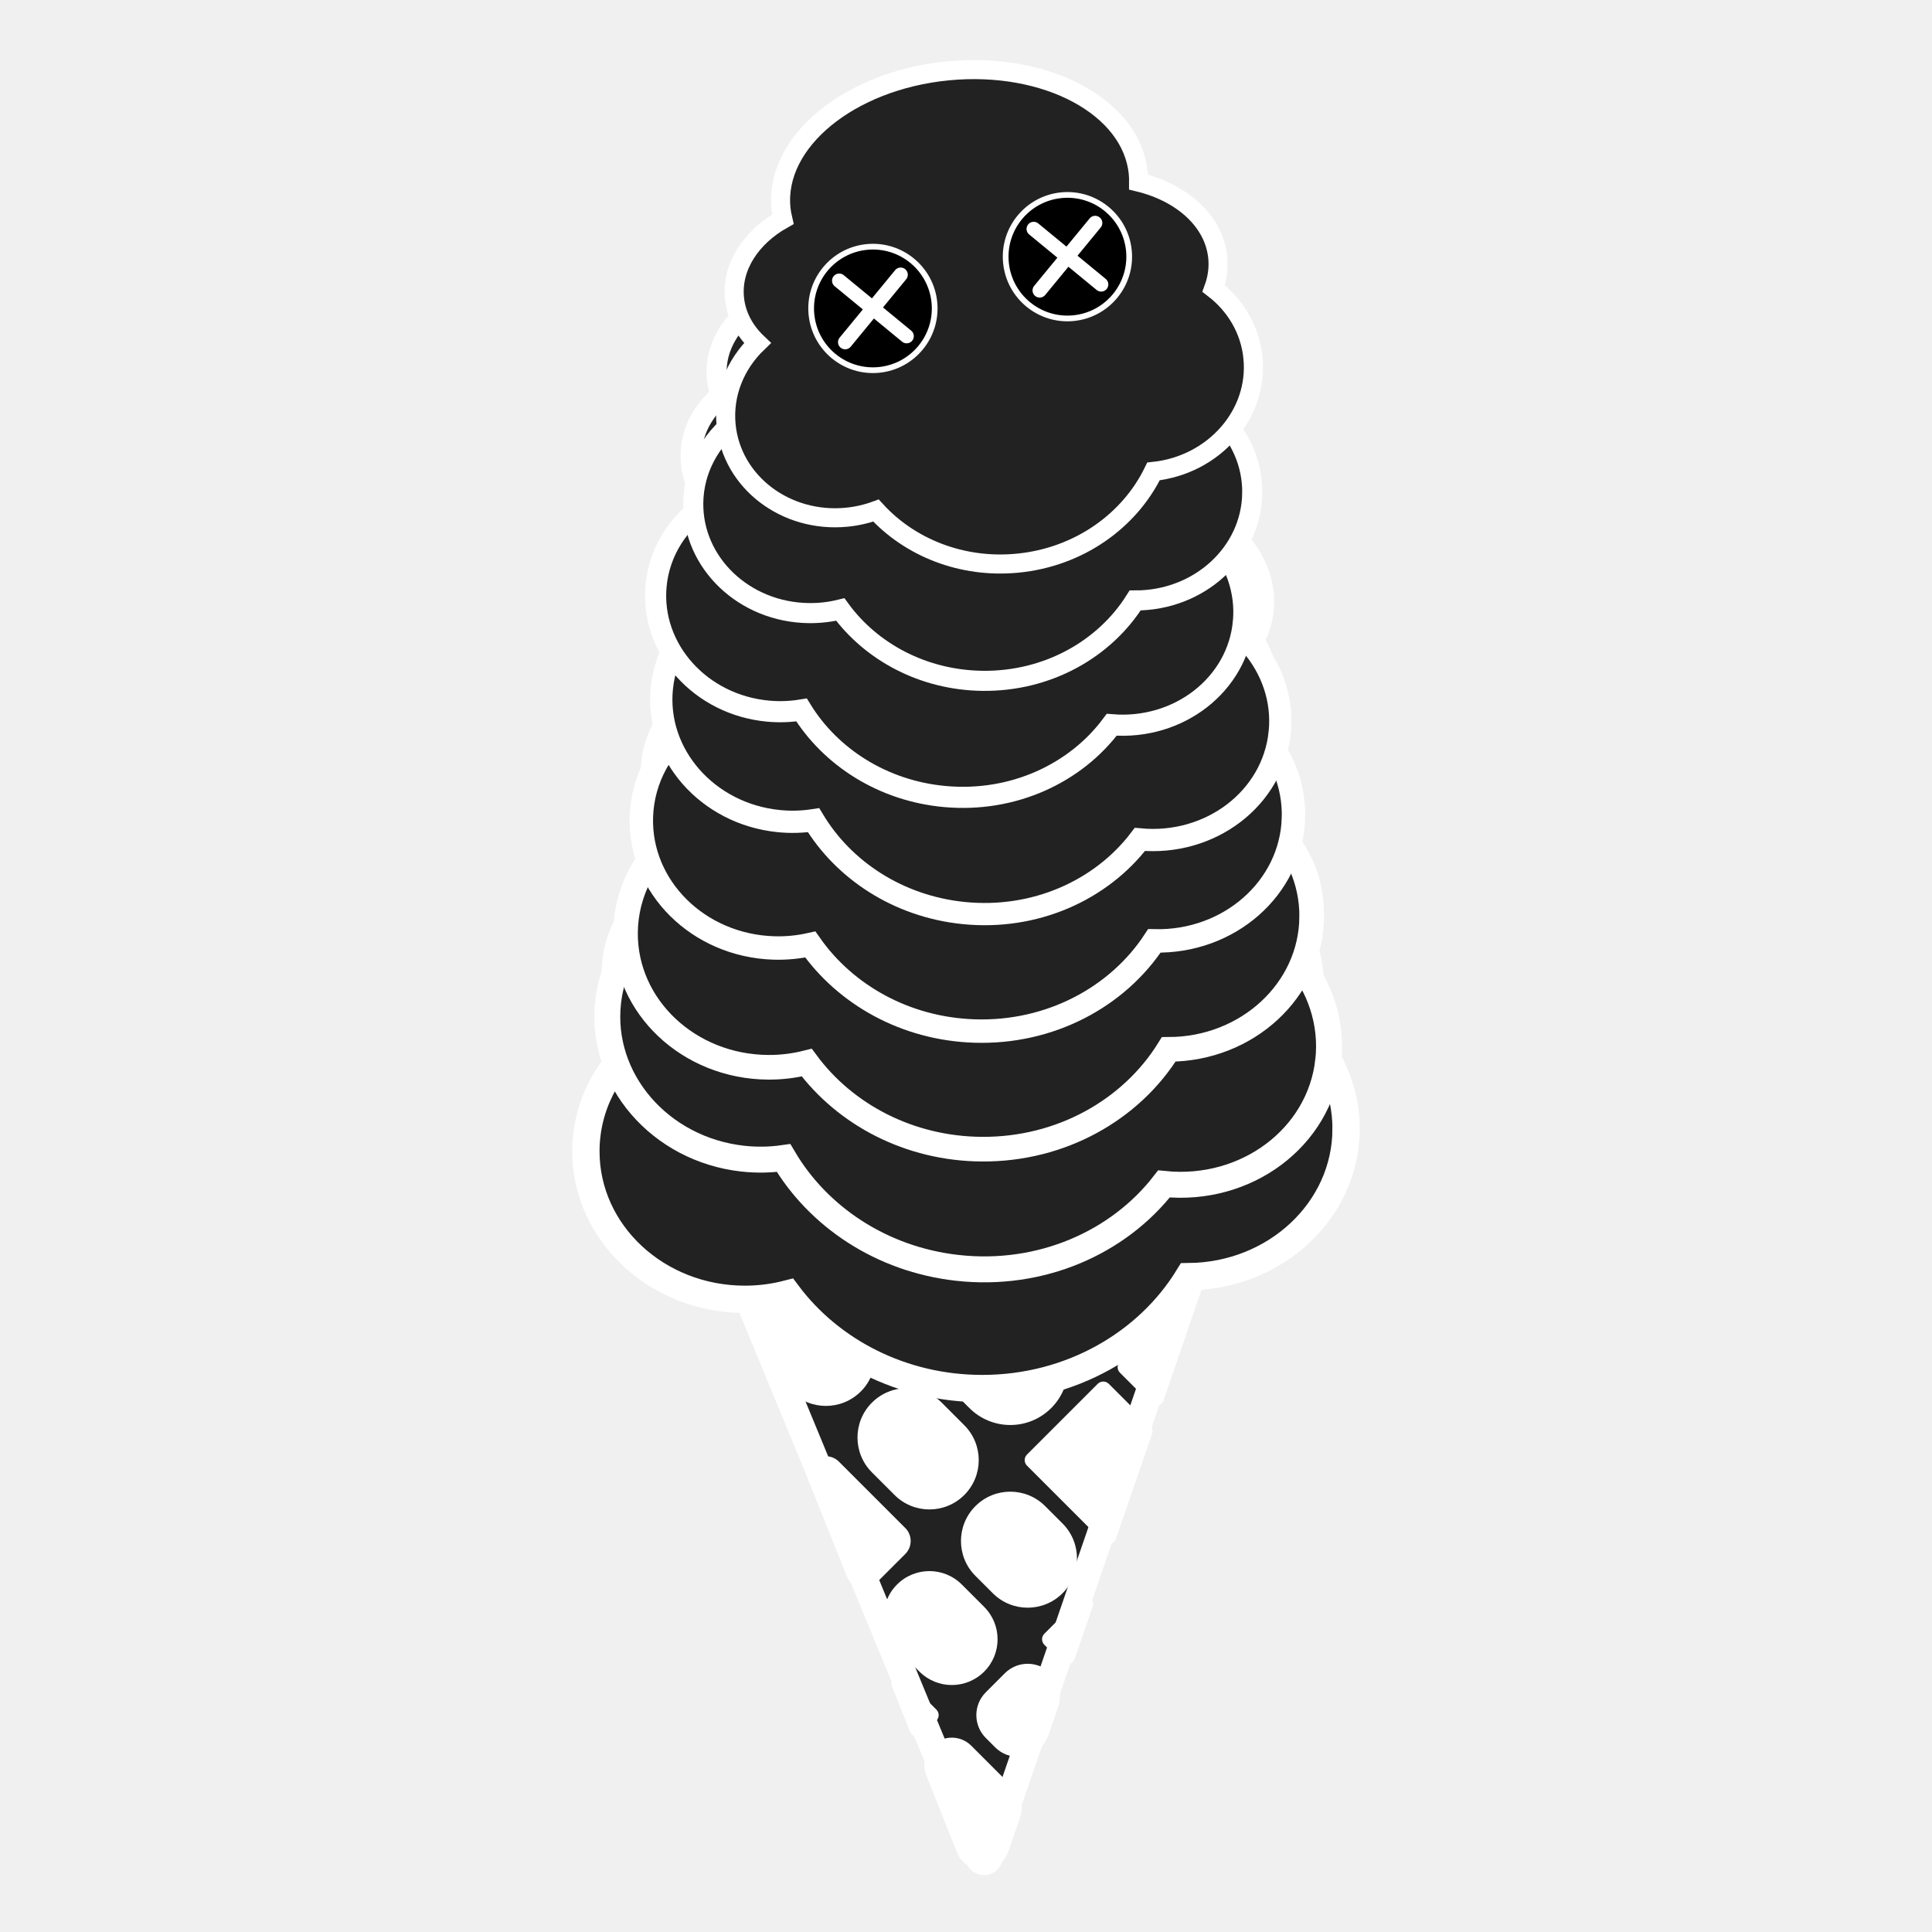
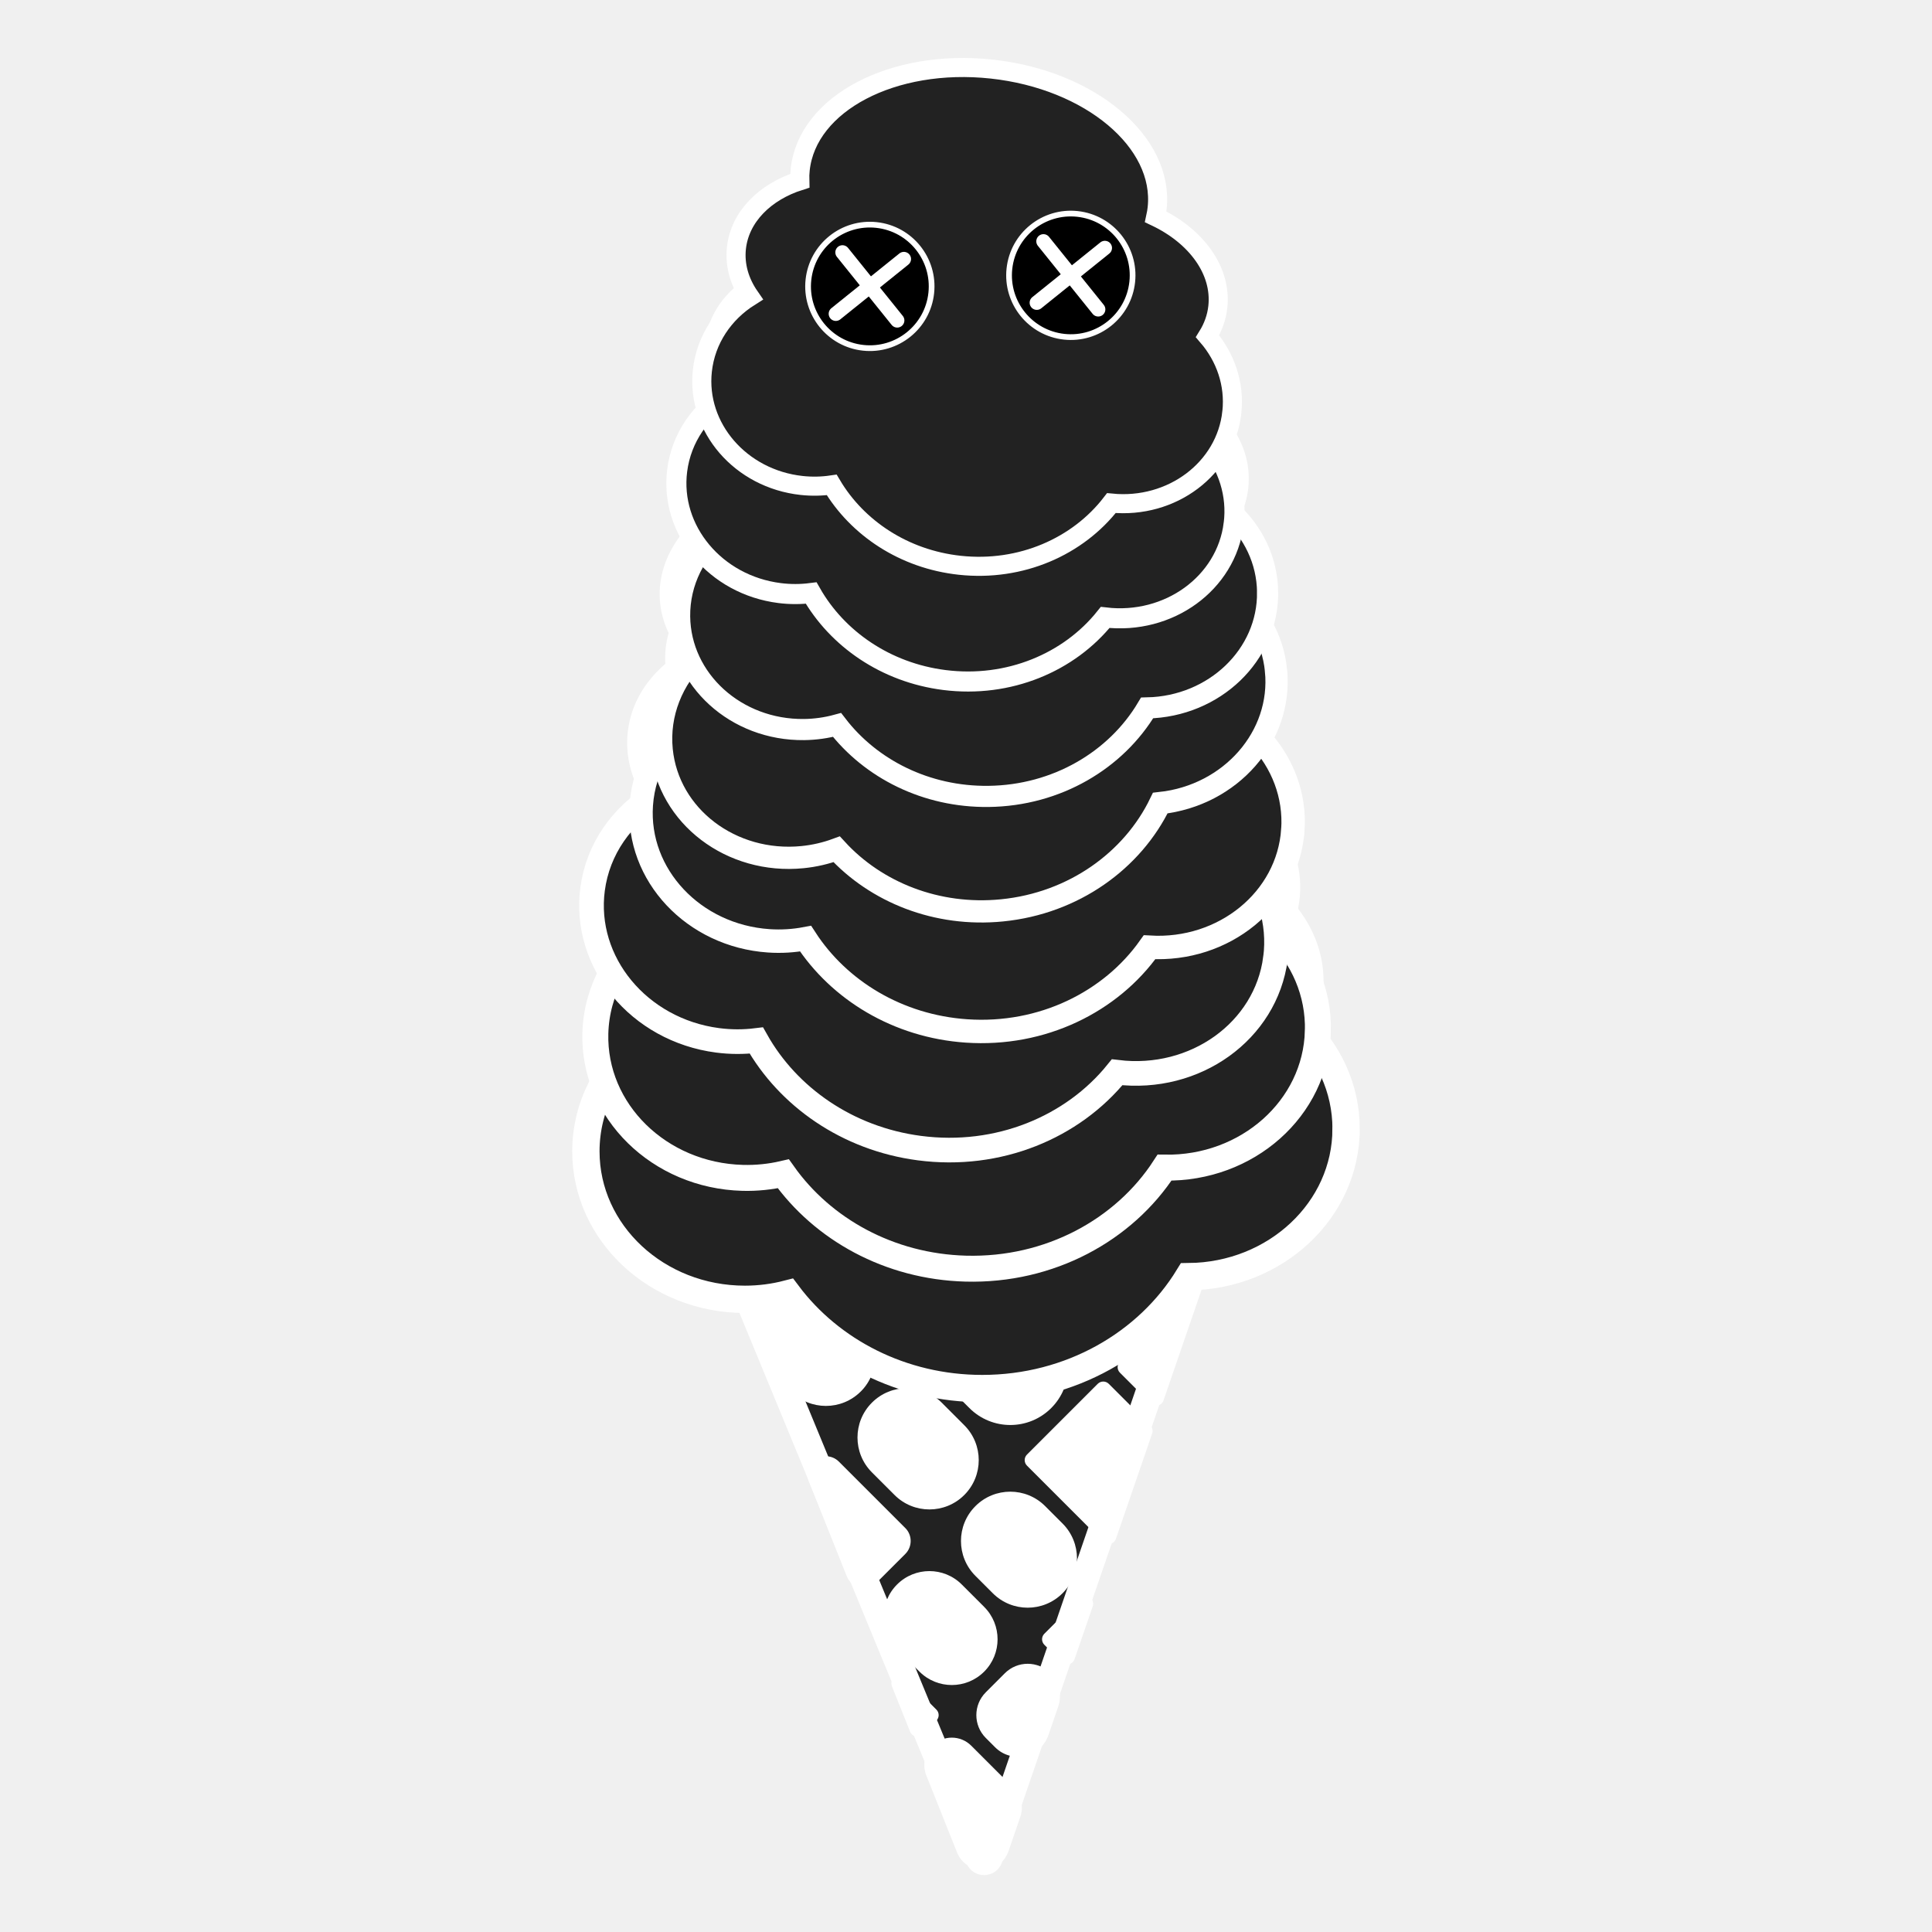
<svg xmlns="http://www.w3.org/2000/svg" viewBox="0 0 1024 1024" width="100%" height="100%">
  <g transform="translate(303.3062, 458.1) scale(0.7236889)">
    <g transform="translate(0, -147)">
      <g id="Cone">
        <path id="Cone_Bottom" data-name="Cone Bottom" d="M108.22,414.88l189.84,460.03c1.36,3.3,6.09,3.16,7.25-.22l159.34-463.34c.87-2.53-1.03-5.16-3.7-5.13l-349.18,3.32c-2.74.03-4.59,2.82-3.55,5.35Z" style="fill: rgb(34, 34, 34); stroke: rgb(255, 255, 255); stroke-linejoin: round; stroke-width: 20px;" />
        <g id="Waffle_Cross-Hatch" data-name="Waffle Cross-Hatch">
          <path d="M261.93,482.48h0c15.03-15.03,4.46-40.72-16.79-40.83h0c-21.37-.11-32.14,25.72-17.03,40.83h0c9.34,9.34,24.48,9.34,33.82,0Z" style="fill: rgb(255, 255, 255);" />
          <path d="M384.85,527.49l-51.82,51.82c-2.24,2.24-2.24,5.86,0,8.1l55.71,55.71c2.24,2.24,5.86,2.24,8.1,0h0c.62-.62,1.08-1.36,1.37-2.19l26.52-77.11c.71-2.07.18-4.36-1.37-5.91l-30.41-30.41c-2.24-2.24-5.86-2.24-8.1,0Z" style="fill: rgb(255, 255, 255);" />
          <rect x="274.59" y="463.59" width="84.73" height="95.66" rx="42.36" ry="42.36" transform="translate(-268.79 373.91) rotate(-45)" style="fill: rgb(255, 255, 255);" />
          <rect x="291.06" y="603.84" width="72.24" height="90.24" rx="36.12" ry="36.12" transform="translate(-363.06 421.43) rotate(-45)" style="fill: rgb(255, 255, 255);" />
          <path d="M371.7,684.58l-25.94,25.94c-2.24,2.24-2.24,5.86,0,8.1l12.67,12.67c2.99,2.99,8.09,1.82,9.46-2.19l13.28-38.61c1.97-5.74-5.17-10.2-9.46-5.91Z" style="fill: rgb(255, 255, 255);" />
          <path d="M159.42,564.14l2.73,6.83c1.52,3.82,6.46,4.83,9.37,1.93l2.05-2.05c2.24-2.24,2.24-5.86,0-8.1l-4.78-4.78c-4.4-4.4-11.67.39-9.37,6.17Z" style="fill: rgb(255, 255, 255);" />
          <path d="M243.92,633.11l-48.65-48.65c-5.24-5.24-13.74-5.24-18.99,0h0c-3.8,3.8-4.97,9.49-2.98,14.47l27.77,69.54c3.58,8.95,15.14,11.33,21.96,4.51l20.89-20.89c5.24-5.24,5.24-13.74,0-18.99Z" style="fill: rgb(255, 255, 255);" />
          <path d="M211.32,533.1h0c14.11-14.11,14.11-36.98,0-51.08l-34.94-34.94c-.72-.72-.72-1.89,0-2.62h0c1.16-1.16.34-3.15-1.3-3.16l-11.23-.06c-25.62-.13-43.23,25.72-33.73,49.51l5.37,13.45c1.82,4.55,4.54,8.68,8,12.15l16.74,16.74c14.11,14.11,36.98,14.11,51.08,0Z" style="fill: rgb(255, 255, 255);" />
          <path d="M263.74,792.53h0c-5.69,5.69-7.45,14.23-4.46,21.71l22.5,56.36c6.92,17.34,31.68,16.74,37.75-.92l8.66-25.2c2.5-7.28.64-15.35-4.8-20.79l-31.17-31.17c-7.87-7.87-20.62-7.87-28.48,0Z" style="fill: rgb(255, 255, 255);" />
          <path d="M392.94,503.07l40.81-40.81c2.24-2.24,5.86-2.24,8.1,0l.06.06c2.24,2.24,2.24,5.86,0,8.1l-40.81,40.81c-2.24,2.24-2.24,5.86,0,8.1l22.48,22.48c2.99,2.99,8.09,1.82,9.46-2.19l30.71-89.32c1.27-3.71-1.47-7.57-5.39-7.59l-120.63-.6c-5.11-.03-7.69,6.16-4.08,9.77l51.18,51.18c2.24,2.24,5.86,2.24,8.1,0Z" style="fill: rgb(255, 255, 255);" />
          <rect x="217.18" y="527.25" width="72.24" height="95.66" rx="36.12" ry="36.12" transform="translate(-332.45 347.55) rotate(-45)" style="fill: rgb(255, 255, 255);" />
          <path d="M350.28,739.46h0c-9.24-9.24-24.22-9.24-33.46,0l-13.94,13.94c-9.24,9.24-9.24,24.22,0,33.46l6.81,6.81c12.37,12.37,33.42,7.5,39.1-9.04l7.13-20.75c2.94-8.55.75-18.03-5.64-24.42Z" style="fill: rgb(255, 255, 255);" />
          <path d="M234.18,749.12l13.2,33.06c1.52,3.82,6.46,4.83,9.37,1.93l9.93-9.93c2.24-2.24,2.24-5.86,0-8.1l-23.13-23.13c-4.4-4.4-11.67.39-9.37,6.17Z" style="fill: rgb(255, 255, 255);" />
          <rect x="236.26" y="661.25" width="67.04" height="90.24" rx="33.52" ry="33.52" transform="translate(-420.46 397.65) rotate(-45)" style="fill: rgb(255, 255, 255);" />
        </g>
        <ellipse id="Cone_Top" data-name="Cone Top" cx="288.37" cy="404.38" rx="182.34" ry="67.01" style="fill: rgb(34, 34, 34); stroke: rgb(255, 255, 255); stroke-miterlimit: 10; stroke-width: 20px;" />
      </g>
    </g>
    <g transform="translate(288, 103) rotate(0) scale(1) translate(-288, -250)">
      <path id="Scoop_Outline" data-name="Scoop Outline" d="M566.75,340.67c0-29.85-12.97-56.87-33.96-76.47,4.8-9.98,7.44-20.71,7.44-31.9,0-38.29-30.62-71.33-74.92-86.77.33-3.07.51-6.17.51-9.3,0-69.72-84.29-126.24-188.26-126.24s-188.26,56.52-188.26,126.24c0,4,.29,7.95.83,11.86-34.94,15.4-58.48,44.25-58.48,77.34,0,18.21,7.15,35.15,19.39,49.26-25.1,19.88-41.05,49.47-41.05,82.54,0,59.85,52.15,108.37,116.49,108.37,10.83,0,21.3-1.4,31.26-3.98,31.42,41.91,83.55,69.34,142.55,69.34,64.73,0,121.2-33,151.11-81.94,63.8-.57,115.34-48.85,115.34-108.34Z" style="fill: rgb(34, 34, 34); stroke: rgb(255, 255, 255); stroke-miterlimit: 10; stroke-width: 20px;" />
    </g>
-     <g transform="translate(300.0169, 29) rotate(6.358221) scale(0.95) translate(-288, -250)">
+     <g transform="translate(283.6594, 29) rotate(1.530711) scale(0.95) translate(-288, -250)">
      <path id="Scoop_Outline" data-name="Scoop Outline" d="M566.75,340.67c0-29.85-12.97-56.87-33.96-76.47,4.8-9.98,7.44-20.71,7.44-31.9,0-38.29-30.62-71.33-74.92-86.77.33-3.07.51-6.17.51-9.3,0-69.72-84.29-126.24-188.26-126.24s-188.26,56.52-188.26,126.24c0,4,.29,7.95.83,11.86-34.94,15.4-58.48,44.25-58.48,77.34,0,18.21,7.15,35.15,19.39,49.26-25.1,19.88-41.05,49.47-41.05,82.54,0,59.85,52.15,108.37,116.49,108.37,10.83,0,21.3-1.4,31.26-3.98,31.42,41.91,83.55,69.34,142.55,69.34,64.73,0,121.2-33,151.11-81.94,63.8-.57,115.34-48.85,115.34-108.34Z" style="fill: rgb(34, 34, 34); stroke: rgb(255, 255, 255); stroke-miterlimit: 10; stroke-width: 20px;" />
    </g>
-     <g transform="translate(290.5055, -45) rotate(0.360737) scale(0.9025) translate(-288, -250)">
+     <g transform="translate(276.2619, -45) rotate(7.490159) scale(0.9025) translate(-288, -250)">
      <path id="Scoop_Outline" data-name="Scoop Outline" d="M566.75,340.67c0-29.85-12.97-56.87-33.96-76.47,4.8-9.98,7.44-20.71,7.44-31.9,0-38.29-30.62-71.33-74.92-86.77.33-3.07.51-6.17.51-9.3,0-69.72-84.29-126.24-188.26-126.24s-188.26,56.52-188.26,126.24c0,4,.29,7.95.83,11.86-34.94,15.4-58.48,44.25-58.48,77.34,0,18.21,7.15,35.15,19.39,49.26-25.1,19.88-41.05,49.47-41.05,82.54,0,59.85,52.15,108.37,116.49,108.37,10.83,0,21.3-1.4,31.26-3.98,31.42,41.91,83.55,69.34,142.55,69.34,64.73,0,121.2-33,151.11-81.94,63.8-.57,115.34-48.85,115.34-108.34Z" style="fill: rgb(34, 34, 34); stroke: rgb(255, 255, 255); stroke-miterlimit: 10; stroke-width: 20px;" />
    </g>
-     <g transform="translate(291.8424, -119) rotate(1.857762) scale(0.857375) translate(-288, -250)">
+     <g transform="translate(294.595, -119) rotate(3.885113) scale(0.857375) translate(-288, -250)">
      <path id="Scoop_Outline" data-name="Scoop Outline" d="M566.75,340.67c0-29.85-12.97-56.87-33.96-76.47,4.8-9.98,7.44-20.71,7.44-31.9,0-38.29-30.62-71.33-74.92-86.77.33-3.07.51-6.17.51-9.3,0-69.72-84.29-126.24-188.26-126.24s-188.26,56.52-188.26,126.24c0,4,.29,7.95.83,11.86-34.94,15.4-58.48,44.25-58.48,77.34,0,18.21,7.15,35.15,19.39,49.26-25.1,19.88-41.05,49.47-41.05,82.54,0,59.85,52.15,108.37,116.49,108.37,10.83,0,21.3-1.4,31.26-3.98,31.42,41.91,83.55,69.34,142.55,69.34,64.73,0,121.2-33,151.11-81.94,63.8-.57,115.34-48.85,115.34-108.34Z" style="fill: rgb(34, 34, 34); stroke: rgb(255, 255, 255); stroke-miterlimit: 10; stroke-width: 20px;" />
    </g>
-     <g transform="translate(299.7745, -193) rotate(5.828422) scale(0.8145062) translate(-288, -250)">
+     <g transform="translate(282.1977, -193) rotate(-5.670564) scale(0.8145062) translate(-288, -250)">
      <path id="Scoop_Outline" data-name="Scoop Outline" d="M566.75,340.67c0-29.85-12.97-56.87-33.96-76.47,4.8-9.98,7.44-20.71,7.44-31.9,0-38.29-30.62-71.33-74.92-86.77.33-3.07.51-6.17.51-9.3,0-69.72-84.29-126.24-188.26-126.24s-188.26,56.52-188.26,126.24c0,4,.29,7.95.83,11.86-34.94,15.4-58.48,44.25-58.48,77.34,0,18.21,7.15,35.15,19.39,49.26-25.1,19.88-41.05,49.47-41.05,82.54,0,59.85,52.15,108.37,116.49,108.37,10.83,0,21.3-1.4,31.26-3.98,31.42,41.91,83.55,69.34,142.55,69.34,64.73,0,121.2-33,151.11-81.94,63.8-.57,115.34-48.85,115.34-108.34Z" style="fill: rgb(34, 34, 34); stroke: rgb(255, 255, 255); stroke-miterlimit: 10; stroke-width: 20px;" />
    </g>
-     <g transform="translate(283.1102, -267) rotate(5.190699) scale(0.7737809) translate(-288, -250)">
+     <g transform="translate(292.75, -267) rotate(-0.6849779) scale(0.7737809) translate(-288, -250)">
      <path id="Scoop_Outline" data-name="Scoop Outline" d="M566.75,340.67c0-29.85-12.97-56.87-33.96-76.47,4.8-9.98,7.44-20.71,7.44-31.9,0-38.29-30.62-71.33-74.92-86.77.33-3.07.51-6.17.51-9.3,0-69.72-84.29-126.24-188.26-126.24s-188.26,56.52-188.26,126.24c0,4,.29,7.95.83,11.86-34.94,15.4-58.48,44.25-58.48,77.34,0,18.21,7.15,35.15,19.39,49.26-25.1,19.88-41.05,49.47-41.05,82.54,0,59.85,52.15,108.37,116.49,108.37,10.83,0,21.3-1.4,31.26-3.98,31.42,41.91,83.55,69.34,142.55,69.34,64.73,0,121.2-33,151.11-81.94,63.8-.57,115.34-48.85,115.34-108.34Z" style="fill: rgb(34, 34, 34); stroke: rgb(255, 255, 255); stroke-miterlimit: 10; stroke-width: 20px;" />
    </g>
-     <g transform="translate(293.9353, -341) rotate(0.6998065) scale(0.7350919) translate(-288, -250)">
+     <g transform="translate(289.4807, -341) rotate(7.202714) scale(0.7350919) translate(-288, -250)">
      <path id="Scoop_Outline" data-name="Scoop Outline" d="M566.75,340.67c0-29.85-12.97-56.87-33.96-76.47,4.8-9.98,7.44-20.71,7.44-31.9,0-38.29-30.62-71.33-74.92-86.77.33-3.07.51-6.17.51-9.3,0-69.72-84.29-126.24-188.26-126.24s-188.26,56.52-188.26,126.24c0,4,.29,7.95.83,11.86-34.94,15.4-58.48,44.25-58.48,77.34,0,18.21,7.15,35.15,19.39,49.26-25.1,19.88-41.05,49.47-41.05,82.54,0,59.85,52.15,108.37,116.49,108.37,10.83,0,21.3-1.4,31.26-3.98,31.42,41.91,83.55,69.34,142.55,69.34,64.73,0,121.2-33,151.11-81.94,63.8-.57,115.34-48.85,115.34-108.34Z" style="fill: rgb(34, 34, 34); stroke: rgb(255, 255, 255); stroke-miterlimit: 10; stroke-width: 20px;" />
    </g>
-     <g transform="translate(298.6486, -415) rotate(-5.567073) scale(0.6983373) translate(-288, -250)">
+     <g transform="translate(296.366, -415) rotate(6.178238) scale(0.6983373) translate(-288, -250)">
      <path id="Scoop_Outline" data-name="Scoop Outline" d="M566.75,340.67c0-29.85-12.97-56.87-33.96-76.47,4.8-9.98,7.44-20.71,7.44-31.9,0-38.29-30.62-71.33-74.92-86.77.33-3.07.51-6.17.51-9.3,0-69.72-84.29-126.24-188.26-126.24s-188.26,56.52-188.26,126.24c0,4,.29,7.95.83,11.86-34.94,15.4-58.48,44.25-58.48,77.34,0,18.21,7.15,35.15,19.39,49.26-25.1,19.88-41.05,49.47-41.05,82.54,0,59.85,52.15,108.37,116.49,108.37,10.83,0,21.3-1.4,31.26-3.98,31.42,41.91,83.55,69.34,142.55,69.34,64.73,0,121.2-33,151.11-81.94,63.8-.57,115.34-48.85,115.34-108.34Z" style="fill: rgb(34, 34, 34); stroke: rgb(255, 255, 255); stroke-miterlimit: 10; stroke-width: 20px;" />
      <g id="Right_Eye" data-name="Right Eye">
        <circle id="Left_Eye_Outline" data-name="Left Eye Outline" cx="383.4" cy="216.12" r="64.78" style="fill: rgb(0, 0, 0); stroke: rgb(255, 255, 255); stroke-miterlimit: 10; stroke-width: 6px;" />
      </g>
      <g id="Left_Eye" data-name="Left Eye">
        <circle id="Right_Eye_Outline" data-name="Right Eye Outline" cx="175.1" cy="250.34" r="64.78" style="fill: rgb(0, 0, 0); stroke: rgb(255, 255, 255); stroke-miterlimit: 10; stroke-width: 6px;" />
      </g>
      <g>
        <line x1="351.01" y1="183.73" x2="415.79" y2="248.51" stroke="#fff" stroke-width="15" stroke-linecap="round" />
        <line x1="351.01" y1="248.51" x2="415.79" y2="183.73" stroke="#fff" stroke-width="15" stroke-linecap="round" />
      </g>
      <g>
        <line x1="142.71" y1="217.95" x2="207.49" y2="282.73" stroke="#fff" stroke-width="15" stroke-linecap="round" />
        <line x1="142.71" y1="282.73" x2="207.49" y2="217.95" stroke="#fff" stroke-width="15" stroke-linecap="round" />
      </g>
    </g>
  </g>
</svg>
